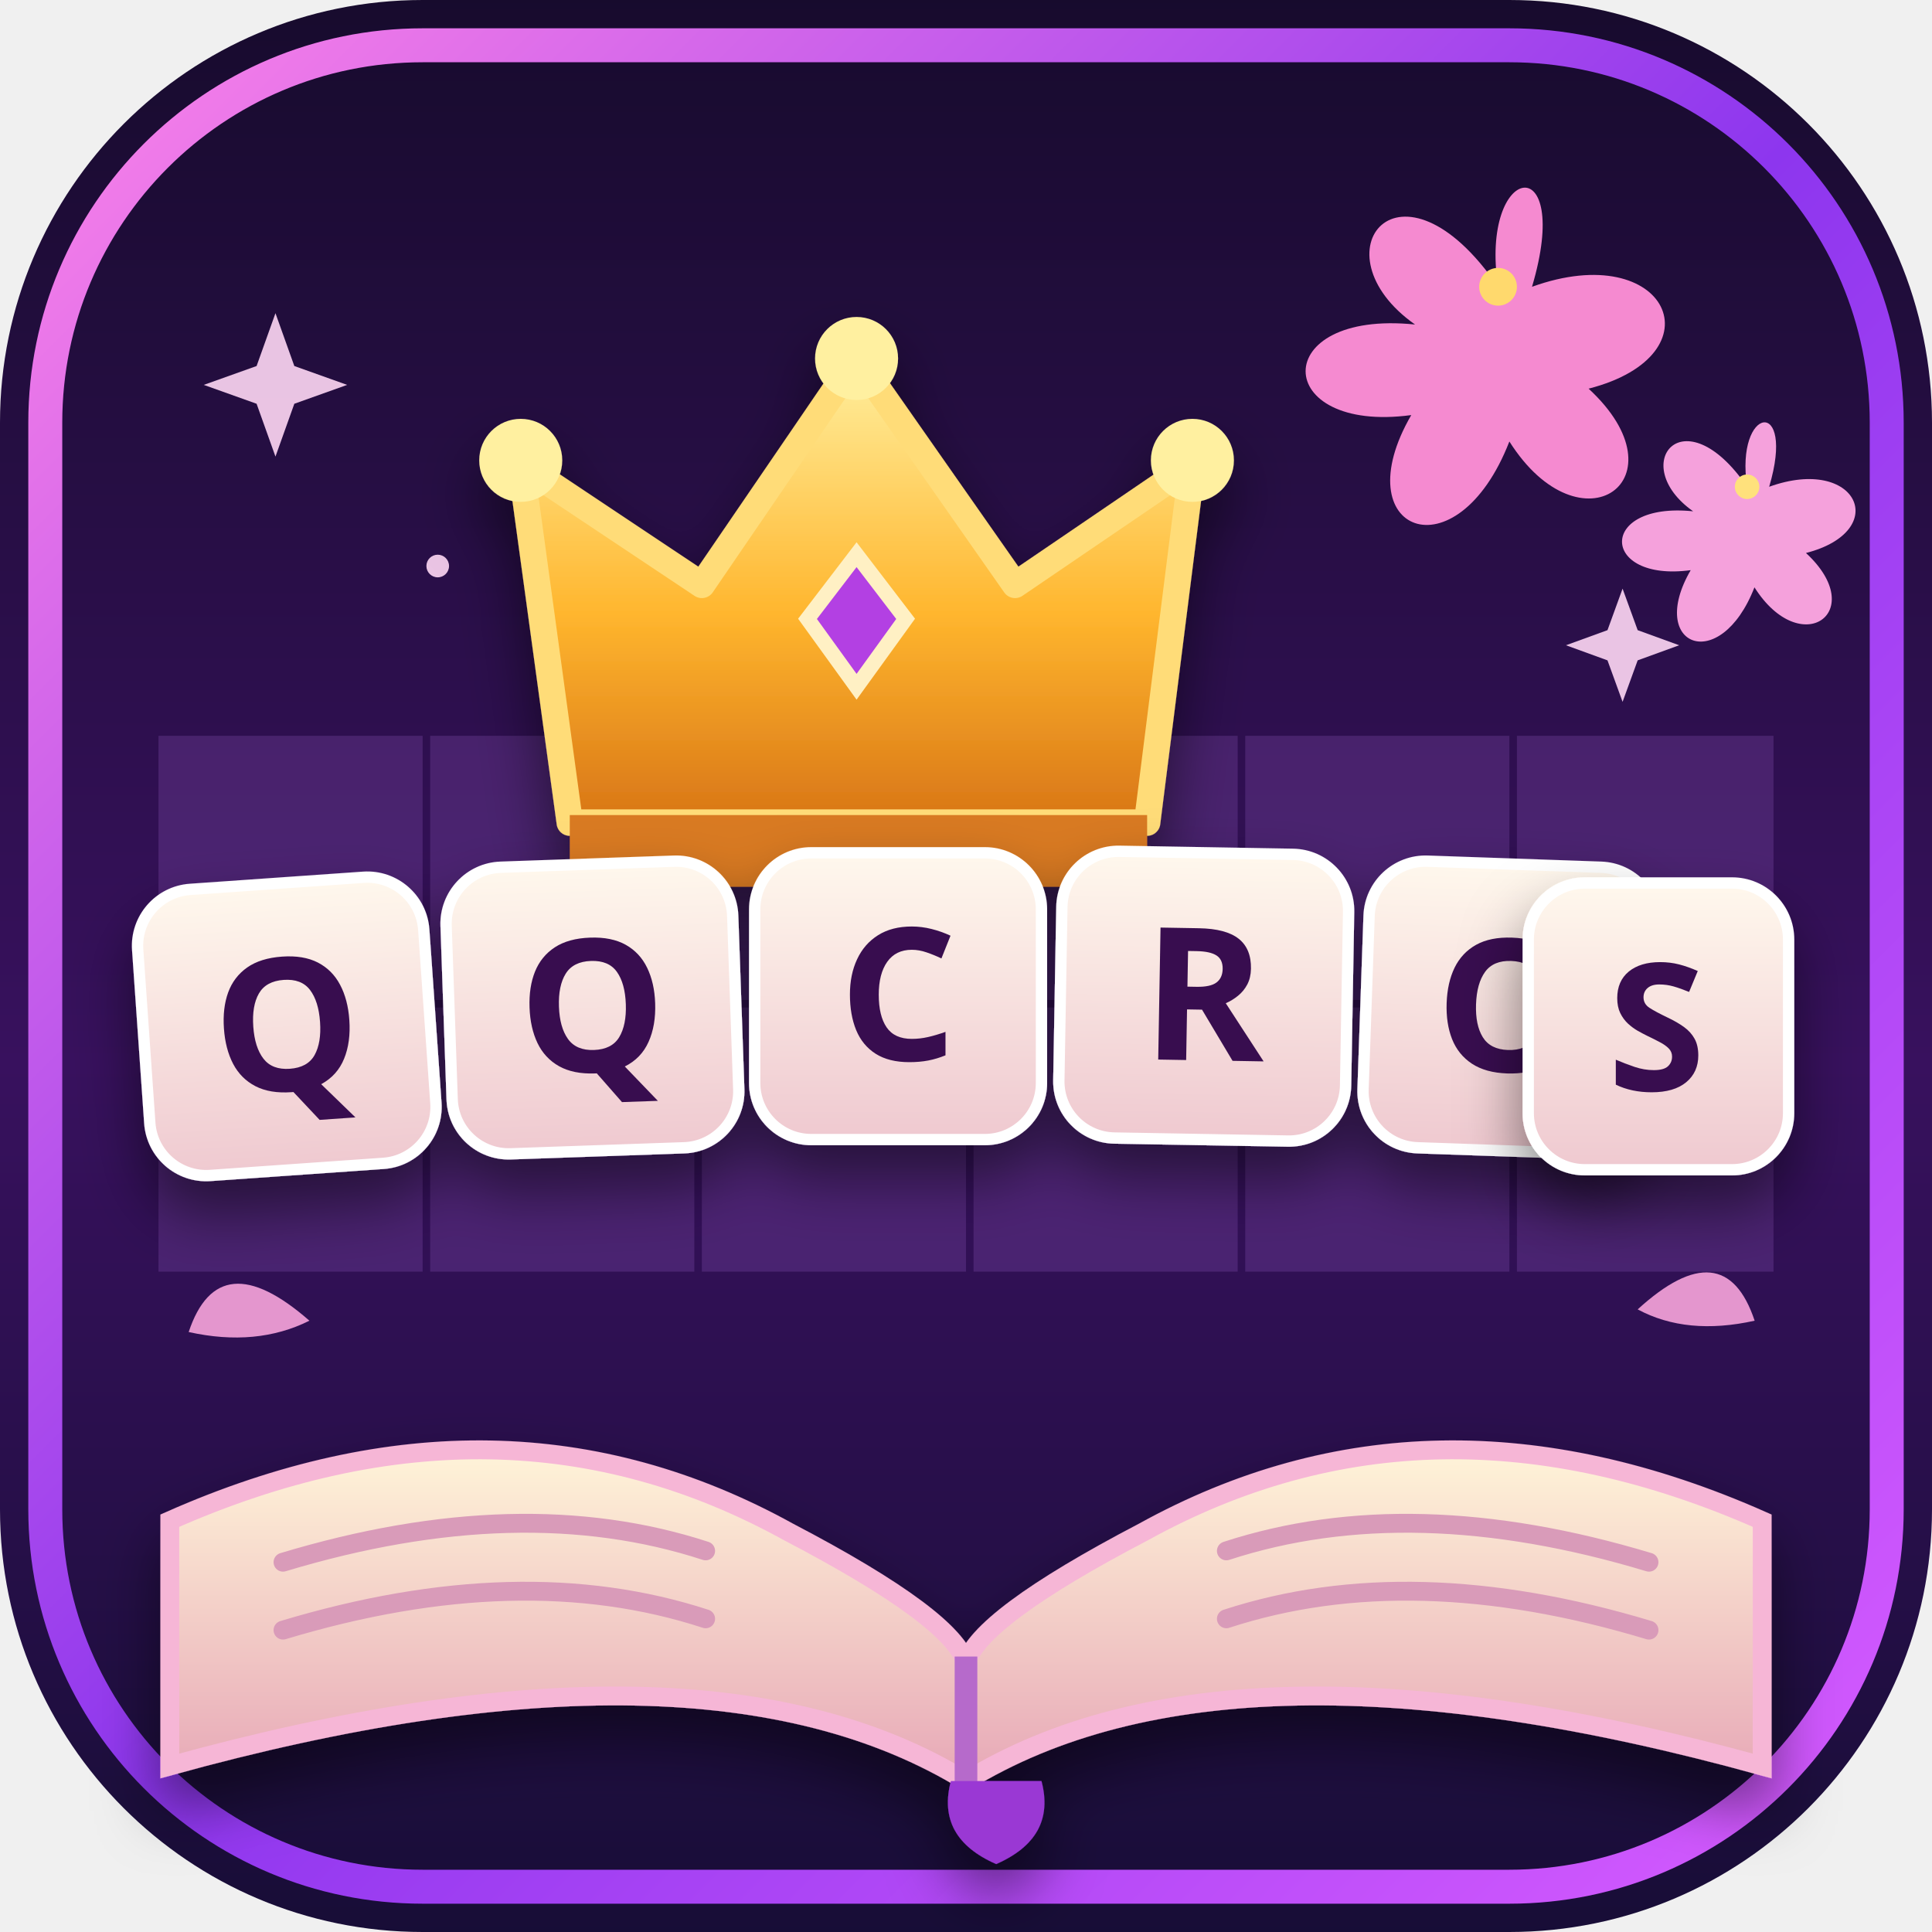
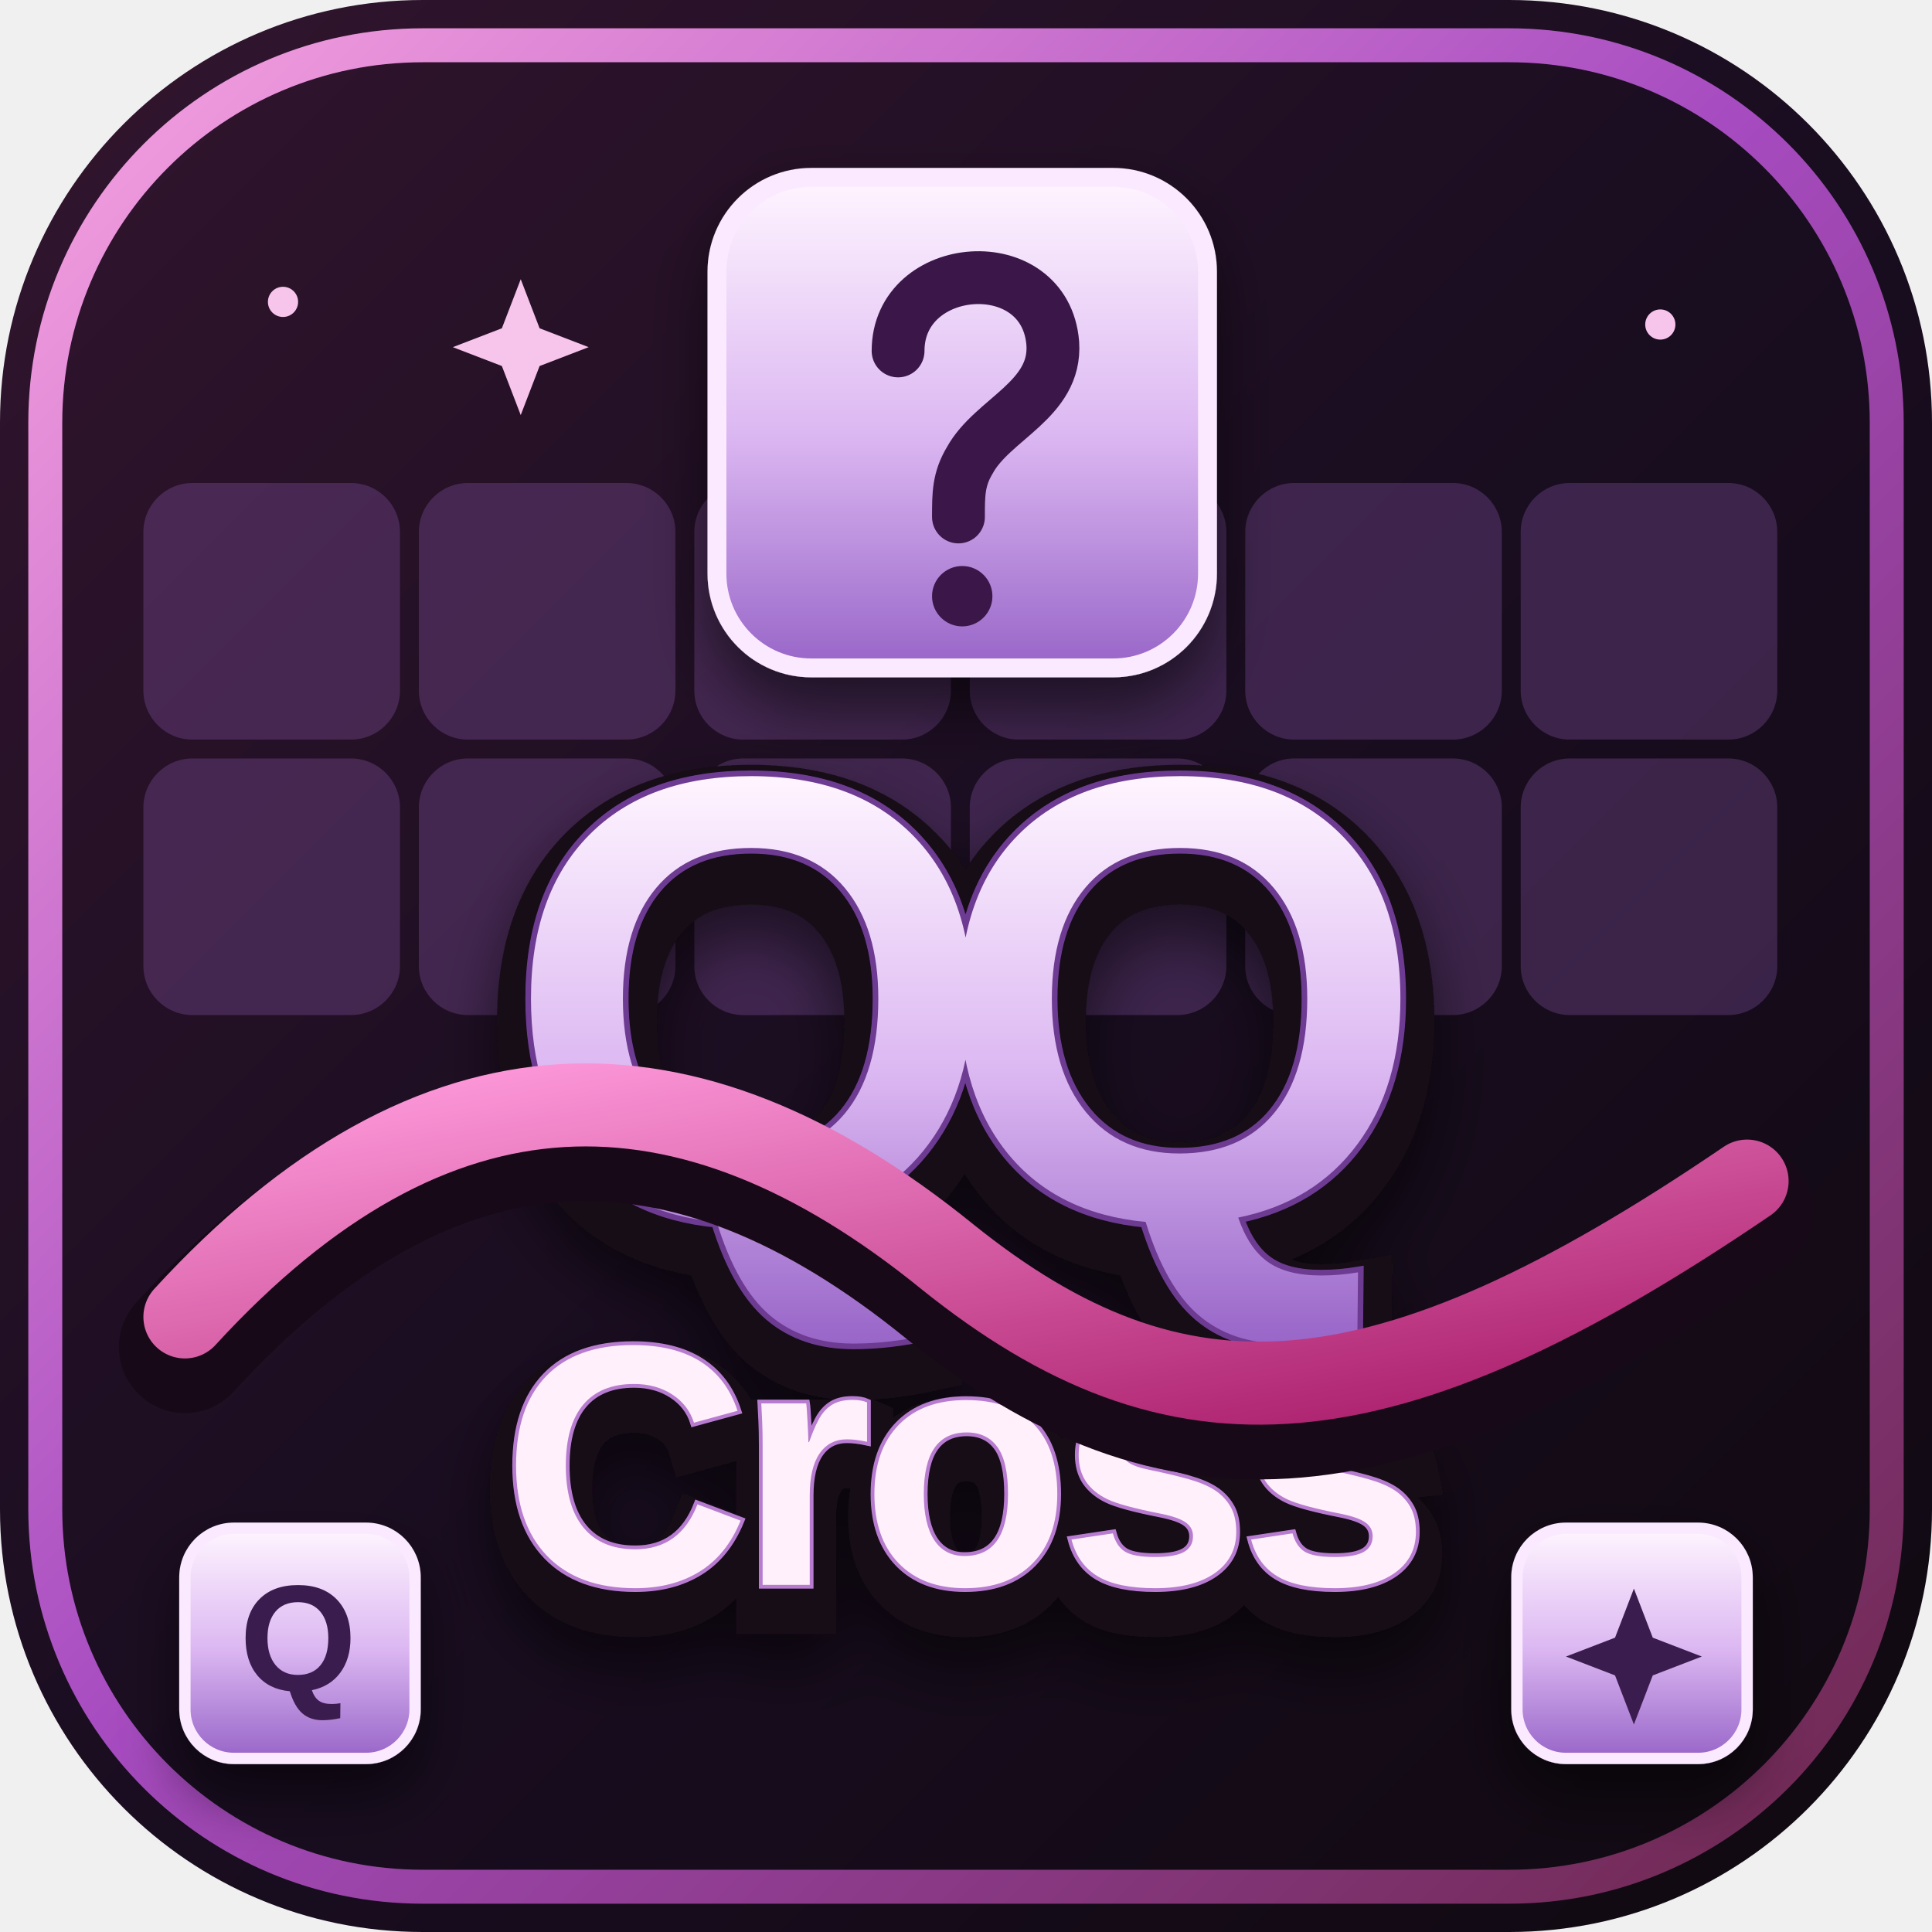
<svg xmlns="http://www.w3.org/2000/svg" viewBox="0 0 512 512">
  <defs>
-     <linearGradient id="bg" x2="0" y2="1">
-       <stop stop-color="#170b2d" />
-       <stop offset=".55" stop-color="#38115e" />
-       <stop offset="1" stop-color="#170d36" />
+     <linearGradient id="bg" x1="0" y1="0" x2="1" y2="1">
+       <stop stop-color="#32152e" />
+       <stop offset=".52" stop-color="#190d20" />
+       <stop offset="1" stop-color="#100910" />
    </linearGradient>
-     <linearGradient id="rim" x2="1" y2="1">
-       <stop stop-color="#fa82e8" />
-       <stop offset=".5" stop-color="#8d36ee" />
-       <stop offset="1" stop-color="#d65bff" />
+     <linearGradient id="rim" x1="0" y1="0" x2="1" y2="1">
+       <stop stop-color="#f5a0df" />
+       <stop offset=".48" stop-color="#a64bc0" />
+       <stop offset="1" stop-color="#6e284e" />
    </linearGradient>
-     <linearGradient id="tile" x2="0" y2="1">
-       <stop stop-color="#fff8ed" />
-       <stop offset="1" stop-color="#efc9d0" />
+     <linearGradient id="tile" x1="0" y1="0" x2="0" y2="1">
+       <stop stop-color="#fff5ff" />
+       <stop offset=".52" stop-color="#dcb8f2" />
+       <stop offset="1" stop-color="#9865c8" />
    </linearGradient>
-     <linearGradient id="gold" x2="0" y2="1">
-       <stop stop-color="#fff0a0" />
-       <stop offset=".55" stop-color="#ffb62e" />
-       <stop offset="1" stop-color="#d87516" />
-     </linearGradient>
-     <linearGradient id="book" x2="0" y2="1">
-       <stop stop-color="#fff4d8" />
-       <stop offset="1" stop-color="#e7a8b7" />
+     <linearGradient id="pink" x1="0" y1="0" x2="1" y2="1">
+       <stop stop-color="#ff9bdc" />
+       <stop offset="1" stop-color="#a91c69" />
    </linearGradient>
    <filter id="shadow" x="-30%" y="-30%" width="160%" height="170%">
      <feGaussianBlur in="SourceAlpha" stdDeviation="8" />
-       <feOffset dy="9" />
+       <feOffset dy="8" />
      <feComponentTransfer>
-         <feFuncA type="linear" slope=".5" />
+         <feFuncA type="linear" slope=".55" />
      </feComponentTransfer>
      <feMerge>
        <feMergeNode />
        <feMergeNode in="SourceGraphic" />
      </feMerge>
    </filter>
  </defs>
  <rect width="512" height="512" rx="112" fill="url(#bg)" />
  <rect x="12" y="12" width="488" height="488" rx="100" fill="none" stroke="url(#rim)" stroke-width="9" />
-   <g opacity=".18" fill="#bd78ed">
-     <path d="M42 195h70v70H42zM114 195h70v70h-70zM186 195h70v70h-70zM258 195h70v70h-70zM330 195h70v70h-70zM402 195h68v70h-68z" />
-     <path d="M42 267h70v70H42zM114 267h70v70h-70zM186 267h70v70h-70zM258 267h70v70h-70zM330 267h70v70h-70zM402 267h68v70h-68z" />
+   <g opacity=".28" fill="#9b62bd">
+     <rect x="38" y="128" width="68" height="68" rx="13" />
+     <rect x="111" y="128" width="68" height="68" rx="13" />
+     <rect x="184" y="128" width="68" height="68" rx="13" />
+     <rect x="257" y="128" width="68" height="68" rx="13" />
+     <rect x="330" y="128" width="68" height="68" rx="13" />
+     <rect x="403" y="128" width="68" height="68" rx="13" />
+     <rect x="38" y="201" width="68" height="68" rx="13" />
+     <rect x="111" y="201" width="68" height="68" rx="13" />
+     <rect x="184" y="201" width="68" height="68" rx="13" />
+     <rect x="257" y="201" width="68" height="68" rx="13" />
+     <rect x="330" y="201" width="68" height="68" rx="13" />
+     <rect x="403" y="201" width="68" height="68" rx="13" />
  </g>
-   <g fill="#ffd8f5" opacity=".9">
-     <path d="M73 83l5 14 14 5-14 5-5 14-5-14-14-5 14-5z" />
-     <path d="M430 156l4 11 11 4-11 4-4 11-4-11-11-4 11-4z" />
-     <circle cx="116" cy="150" r="3" />
-     <circle cx="386" cy="83" r="3" />
+   <g transform="translate(255 112)" filter="url(#shadow)">
+     <rect x="-65" y="-65" width="130" height="130" rx="25" fill="url(#tile)" stroke="#fbeaff" stroke-width="5" />
+     <path d="M-17-19c0-24 39-27 41-2 1 15-16 20-22 31-3 5-3 9-3 15" fill="none" stroke="#3a1749" stroke-width="14" stroke-linecap="round" />
+     <circle cy="46" r="8" fill="#3a1749" />
  </g>
-   <g transform="translate(397 76)" fill="#f58ad0">
-     <path d="M0 0c-26-38-49-9-22 10-39-4-38 29-1 24-18 31 12 43 26 7 19 30 47 10 21-14 35-9 21-40-15-27C20-37-5-33 0 0z" />
-     <circle r="5" fill="#ffd96d" />
+   <g transform="translate(256 284)" filter="url(#shadow)" text-anchor="middle" font-family="Arial, sans-serif" font-weight="900">
+     <text x="0" y="45" font-size="168" letter-spacing="-17" fill="#140817" stroke="#140817" stroke-width="18" paint-order="stroke">QQ</text>
+     <text x="0" y="39" font-size="168" letter-spacing="-17" fill="url(#tile)" stroke="#6d3b91" stroke-width="3" paint-order="stroke">QQ</text>
+     <text x="0" y="142" font-size="91" letter-spacing="-3" fill="#140817" stroke="#140817" stroke-width="14" paint-order="stroke">Cross</text>
+     <text x="0" y="136" font-size="91" letter-spacing="-3" fill="#fff0fb" stroke="#b77ccf" stroke-width="2" paint-order="stroke">Cross</text>
  </g>
-   <g transform="translate(463 129) scale(.65)" fill="#f5a1dc">
-     <path d="M0 0c-26-38-49-9-22 10-39-4-38 29-1 24-18 31 12 43 26 7 19 30 47 10 21-14 35-9 21-40-15-27C20-37-5-33 0 0z" />
-     <circle r="5" fill="#ffe17c" />
+   <path d="M49 357c66-72 133-72 202-16 61 49 115 46 212-20" fill="none" stroke="#180918" stroke-width="35" stroke-linecap="round" />
+   <path d="M49 349c66-72 133-72 202-16 61 49 115 46 212-20" fill="none" stroke="url(#pink)" stroke-width="22" stroke-linecap="round" />
+   <g fill="url(#tile)" stroke="#fbeaff" stroke-width="3" filter="url(#shadow)">
+     <rect x="49" y="405" width="61" height="61" rx="13" />
+     <rect x="402" y="405" width="61" height="61" rx="13" />
  </g>
-   <g filter="url(#shadow)" transform="translate(128 71)">
-     <path d="M10 52l48 32 41-60 42 60 47-32-12 95H23z" fill="url(#gold)" stroke="#ffdc78" stroke-width="7" stroke-linejoin="round" />
-     <path d="M23 145h153v19H23z" rx="8" fill="#d97a20" />
-     <circle cx="10" cy="51" r="11" fill="#fff0a0" />
-     <circle cx="99" cy="24" r="11" fill="#fff0a0" />
-     <circle cx="188" cy="51" r="11" fill="#fff0a0" />
-     <path d="M99 76l13 17-13 18-13-18z" fill="#b33fe3" stroke="#fff0c4" stroke-width="4" />
+   <g fill="#3b1c4e" font-family="Arial,sans-serif" font-weight="900" text-anchor="middle">
+     <text x="79" y="448" font-size="40">Q</text>
+     <path d="M433 421l5 13 13 5-13 5-5 13-5-13-13-5 13-5z" />
  </g>
-   <g filter="url(#shadow)" font-family="system-ui, sans-serif" font-weight="900" text-anchor="middle" fill="#39104f">
-     <g transform="translate(38 234) rotate(-4 38 38)">
-       <rect width="76" height="76" rx="15" fill="url(#tile)" stroke="#fff" stroke-width="3" />
-       <text x="38" y="55" font-size="49">Q</text>
-     </g>
-     <g transform="translate(119 229) rotate(-2 38 38)">
-       <rect width="76" height="76" rx="15" fill="url(#tile)" stroke="#fff" stroke-width="3" />
-       <text x="38" y="55" font-size="49">Q</text>
-     </g>
-     <g transform="translate(200 226)">
-       <rect width="76" height="76" rx="15" fill="url(#tile)" stroke="#fff" stroke-width="3" />
-       <text x="38" y="55" font-size="49">C</text>
-     </g>
-     <g transform="translate(281 226) rotate(1 38 38)">
-       <rect width="76" height="76" rx="15" fill="url(#tile)" stroke="#fff" stroke-width="3" />
-       <text x="38" y="55" font-size="49">R</text>
-     </g>
-     <g transform="translate(362 229) rotate(2 38 38)">
-       <rect width="76" height="76" rx="15" fill="url(#tile)" stroke="#fff" stroke-width="3" />
-       <text x="38" y="55" font-size="49">O</text>
-     </g>
-     <g transform="translate(443 234) rotate(4 38 38)">
-       <rect width="31" height="76" rx="12" fill="url(#tile)" stroke="#fff" stroke-width="3" opacity=".0" />
-     </g>
-   </g>
-   <g filter="url(#shadow)" font-family="system-ui, sans-serif" font-weight="900" text-anchor="middle" fill="#39104f">
-     <g transform="translate(405 234)">
-       <rect width="69" height="76" rx="15" fill="url(#tile)" stroke="#fff" stroke-width="3" />
-       <text x="34" y="55" font-size="47">S</text>
-     </g>
-   </g>
-   <g filter="url(#shadow)">
-     <path d="M45 403q88-39 164 3 44 23 47 35v31q-70-43-211-4z" fill="url(#book)" stroke="#f6b6d6" stroke-width="5" />
-     <path d="M467 403q-88-39-164 3-44 23-47 35v31q70-43 211-4z" fill="url(#book)" stroke="#f6b6d6" stroke-width="5" />
-     <path d="M256 439v34" stroke="#b66acb" stroke-width="6" />
-     <path d="M75 414q63-19 112-3M75 432q63-19 112-3M437 414q-63-19-112-3M437 432q-63-19-112-3" fill="none" stroke="#d99bb9" stroke-width="5" stroke-linecap="round" />
-     <path d="M252 472q-4 15 12 22 16-7 12-22" fill="#9a39d4" />
-   </g>
-   <g fill="#f7a4dc" opacity=".9">
-     <path d="M82 350q-24-21-32 3 18 4 32-3z" />
-     <path d="M434 347q23-21 31 3-18 4-31-3z" />
+   <g fill="#f7c5eb">
+     <circle cx="75" cy="80" r="4" />
+     <circle cx="440" cy="86" r="4" />
+     <path d="M138 74l5 13 13 5-13 5-5 13-5-13-13-5 13-5z" />
  </g>
</svg>
